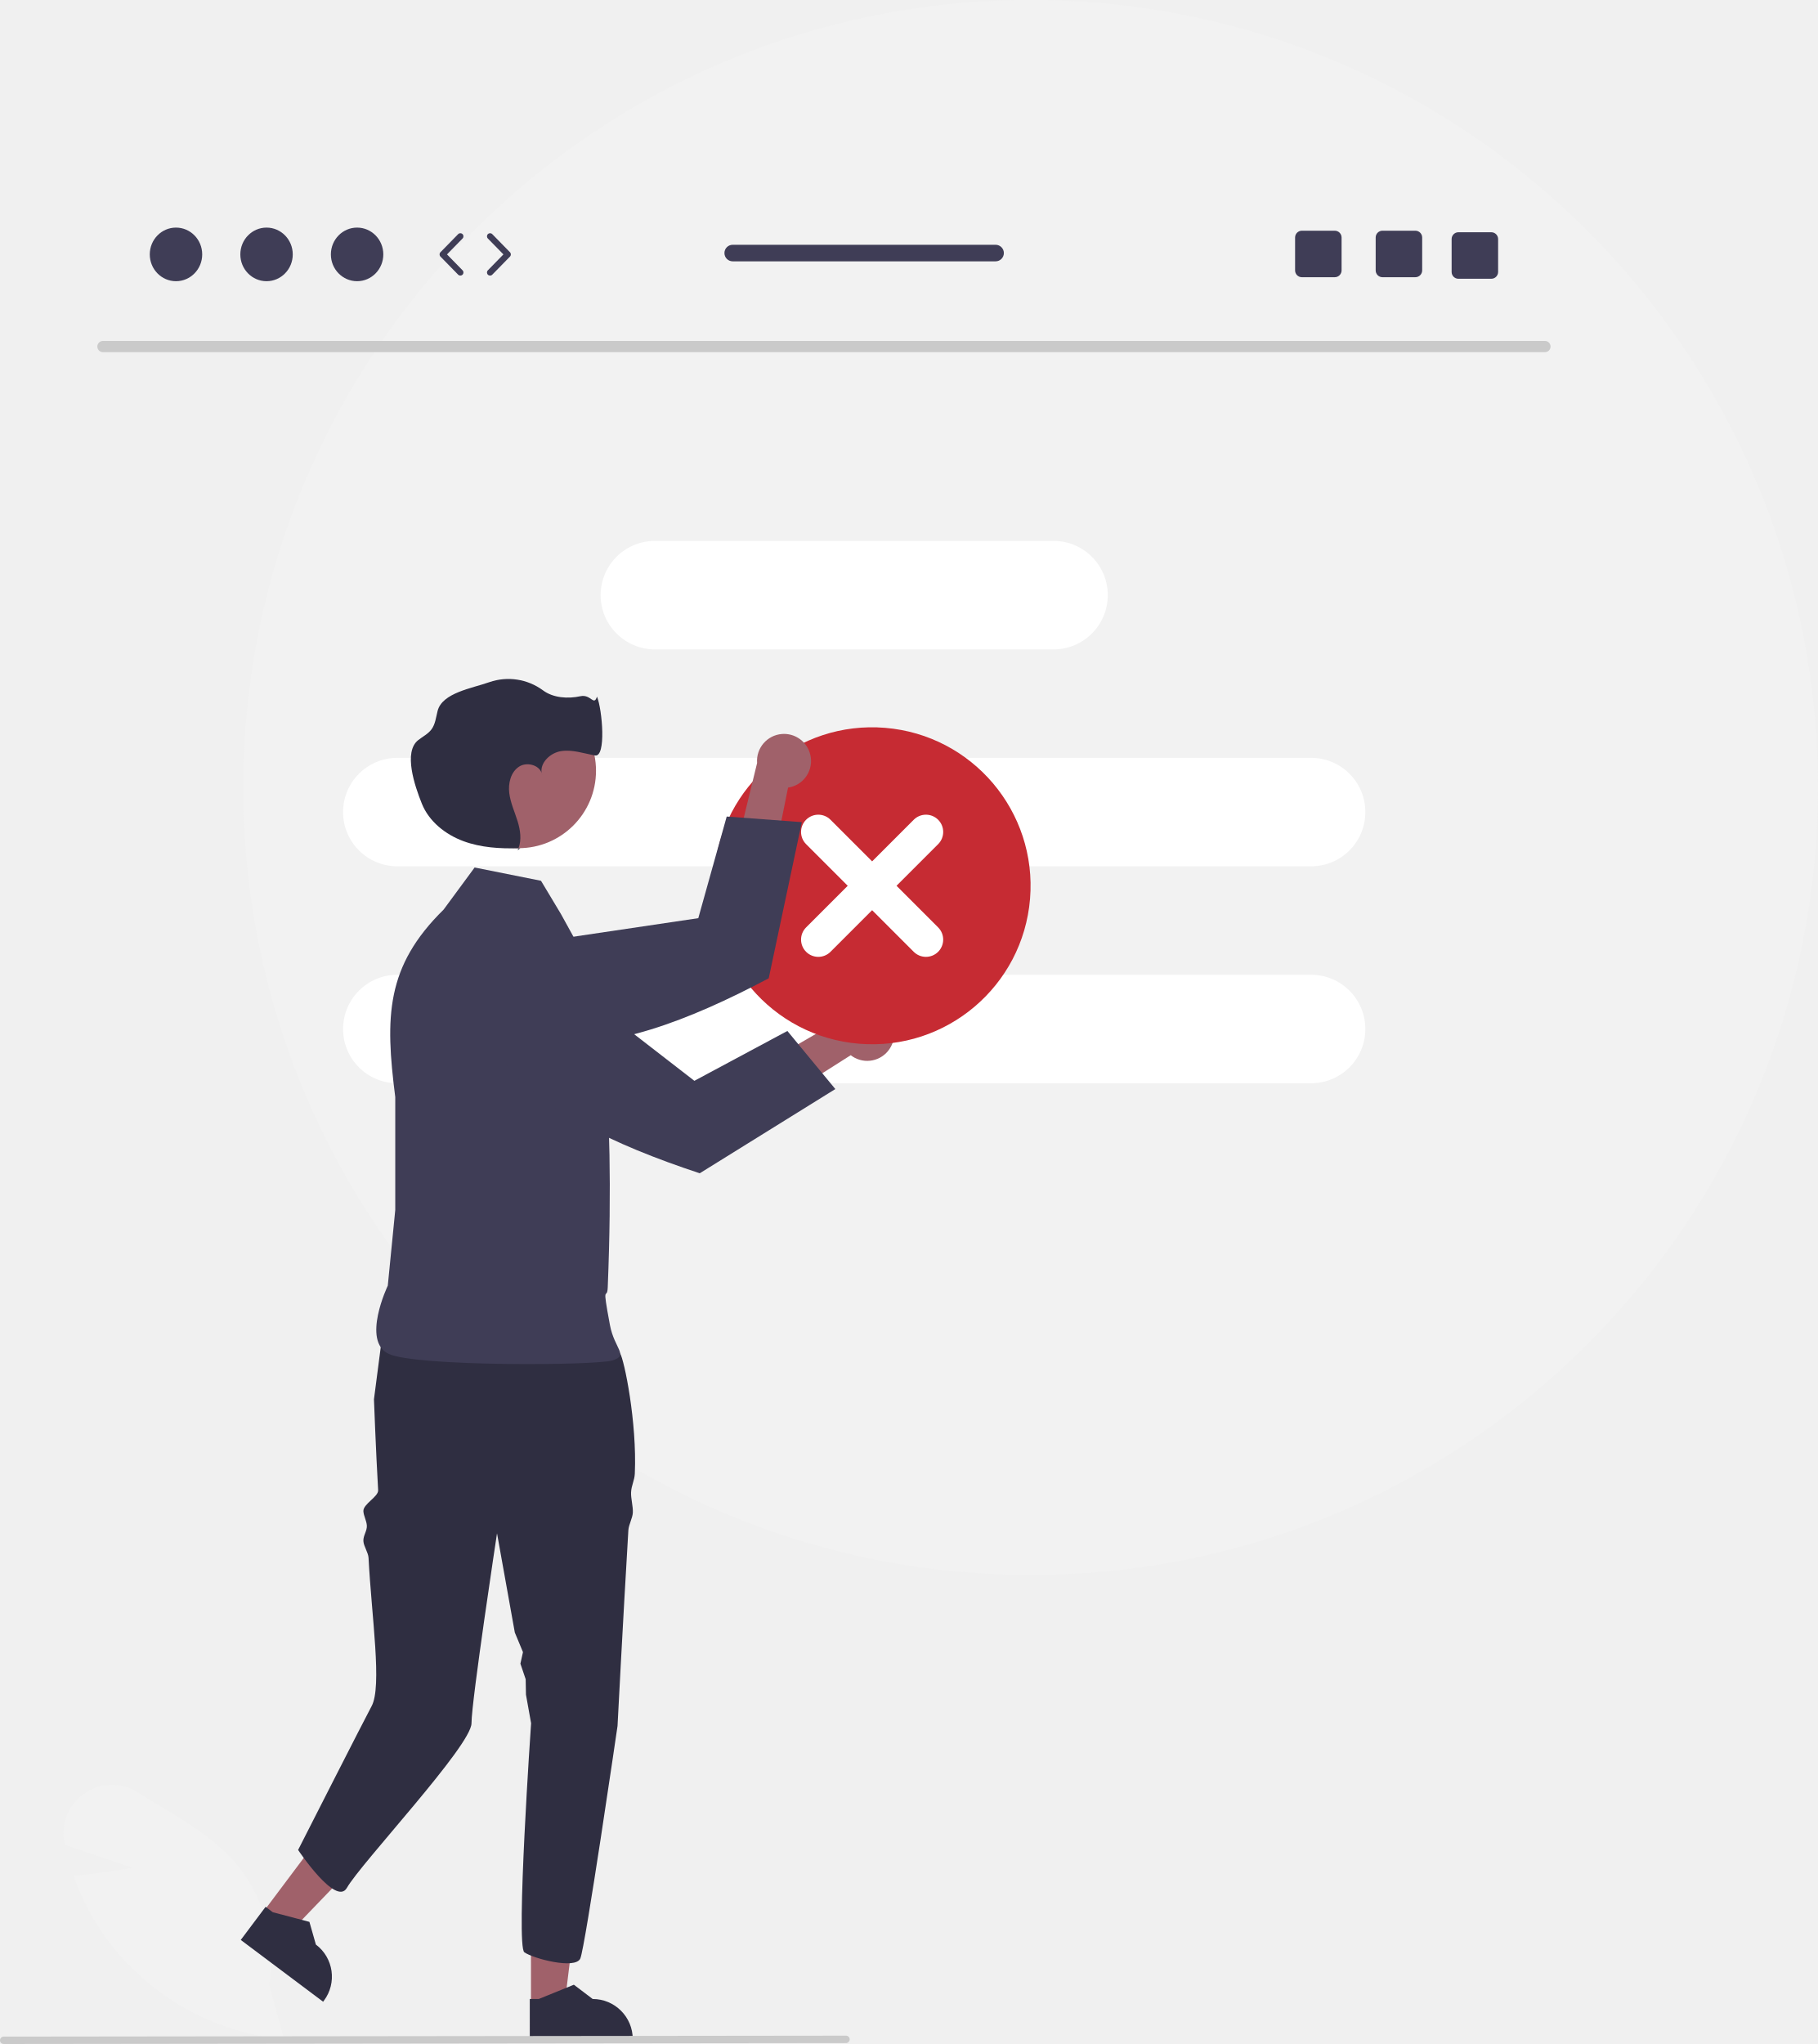
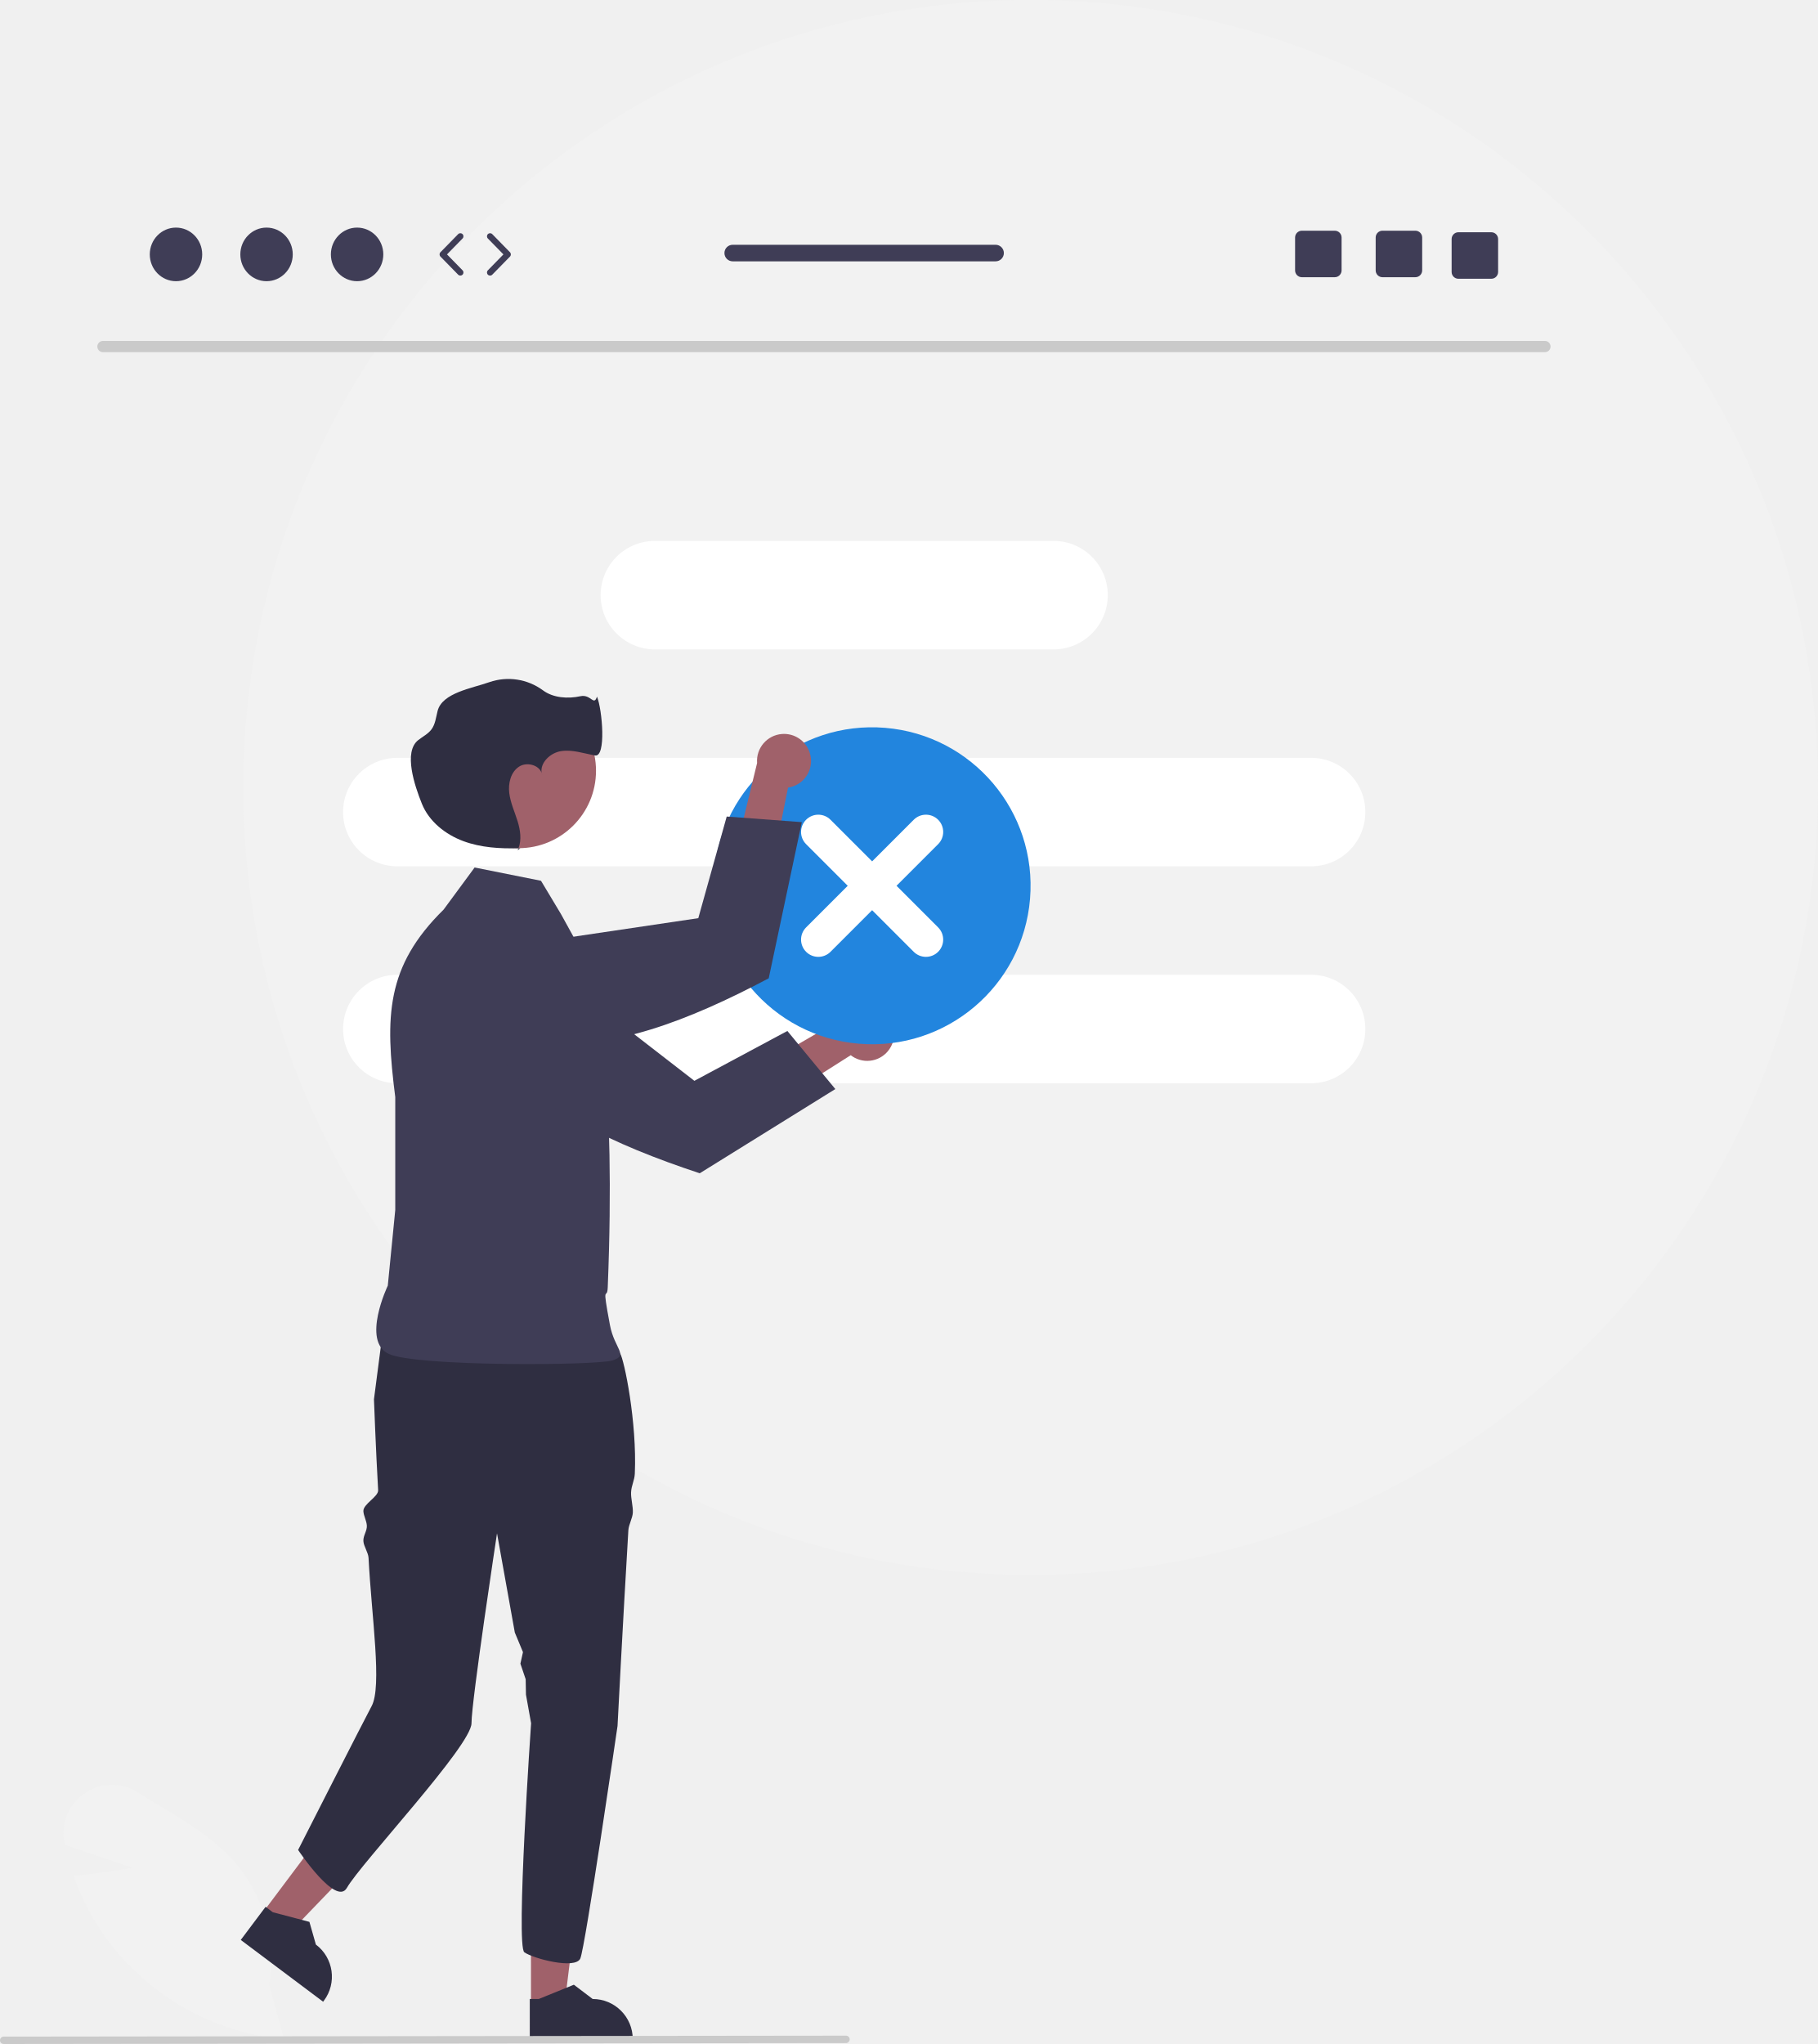
<svg xmlns="http://www.w3.org/2000/svg" width="586.479" height="659.298" viewBox="0 0 586.479 659.298">
  <circle cx="332.479" cy="254" r="254" fill="#f2f2f2" />
  <path d="M498.464,113.588H33.171c-.998-.021-1.789-.847-1.768-1.845,.021-.968,.8-1.747,1.768-1.768H498.464c.998,.021,1.789,.847,1.768,1.845-.021,.968-.8,1.747-1.768,1.768Z" fill="#cacaca" />
  <rect x="193.774" y="174.473" width="163.611" height="34.986" rx="17.493" ry="17.493" fill="#fff" />
  <path d="M128.175,244.445H422.985c9.661,0,17.493,7.832,17.493,17.493h0c0,9.661-7.832,17.493-17.493,17.493H128.175c-9.661,0-17.493-7.832-17.493-17.493h0c0-9.661,7.832-17.493,17.493-17.493Z" fill="#fff" />
  <path d="M128.175,314.418H422.985c9.661,0,17.493,7.832,17.493,17.493h0c0,9.661-7.832,17.493-17.493,17.493H128.175c-9.661,0-17.493-7.832-17.493-17.493h0c0-9.661,7.832-17.493,17.493-17.493Z" fill="#fff" />
  <path d="M91.641,657.759l-.694-.068c-23.541-2.429-44.821-15.089-58.188-34.618-3.661-5.442-6.623-11.323-8.815-17.504l-.211-.59,.624-.05c7.447-.599,15.097-1.863,18.496-2.464l-21.915-7.425-.136-.65c-1.299-6.104,1.246-12.385,6.428-15.862,5.196-3.644,12.087-3.761,17.404-.294,2.386,1.524,4.882,3.033,7.295,4.494,8.293,5.016,16.869,10.203,23.298,17.301,9.75,10.978,14.023,25.77,11.63,40.256l4.783,17.476Z" fill="#f2f2f2" />
  <polygon points="171.3 646.861 182.1 646.86 187.239 605.198 171.297 605.199 171.3 646.861" fill="#a0616a" />
  <path d="M170.919,658.128l33.214-.001v-.42c-0-7.14-5.788-12.927-12.928-12.928h-.001l-6.067-4.603-11.32,4.603-2.899,0,.001,13.348Z" fill="#2f2e41" />
  <polygon points="84.741 616.945 93.38 623.426 122.493 593.185 109.741 583.619 84.741 616.945" fill="#a0616a" />
  <path d="M77.674,625.73l26.569,19.932,.252-.336c4.284-5.711,3.128-13.814-2.583-18.099l-.001-0-2.091-7.323-11.817-3.111-2.319-1.74-8.01,10.678Z" fill="#2f2e41" />
  <path d="M120.645,451.353s.596,16.264,1.348,29.307c.123,2.139-4.888,4.463-4.758,6.79,.086,1.544,1.028,3.045,1.116,4.655,.092,1.699-1.208,3.203-1.116,4.96,.091,1.717,1.574,3.685,1.664,5.442,.963,18.909,4.455,41.546,.958,47.874-1.723,3.119-23.685,46.324-23.685,46.324,0,0,12.237,18.355,15.733,12.237,4.618-8.081,40.206-45.887,40.206-53.107,0-7.211,8.233-61.253,8.233-61.253l5.741,31.982,2.632,6.337-.827,3.72,1.701,5.02,.092,4.968,1.656,9.226s-4.982,71.882-2.176,73.883c2.814,2.01,16.441,5.62,18.049,2.01,1.6-3.61,12.011-75.019,12.011-75.019,0,0,1.678-32.724,3.496-63.141,.105-1.766,1.346-3.898,1.442-5.638,.114-2.019-.673-4.641-.568-6.599,.114-2.246,1.11-3.828,1.206-5.979,.743-16.616-3.428-36.849-4.756-38.842-4.012-6.013-7.622-10.821-7.622-10.821,0,0-54.036-17.754-68.475,.286l-3.302,25.376Z" fill="#2f2e41" />
  <path d="M174.538,284.104l-21.421-4.284-9.996,13.567h0c-18.653,18.341-18.934,34.528-15.604,60.474v36.416l-2.41,24.412s-8.532,17.845,.268,22,66.599,3.801,72.117,2.142,.735-3.695-.714-11.425c-2.722-14.519-.901-7.516-.714-12.138,2.686-66.314-3.57-93.538-4.205-100.694l-10.894-19.759-6.426-10.71Z" fill="#3f3d56" />
  <path d="M287.439,337.571c-2.232,4.23-7.471,5.849-11.701,3.617-.451-.238-.88-.515-1.282-.829l-46.26,29.373,.133-15.992,44.938-26.078c3.201-3.589,8.705-3.903,12.294-.702,3.003,2.678,3.78,7.066,1.878,10.612Z" fill="#a0616a" />
  <path d="M157.625,302.624l-5.267-.558c-4.866-.505-9.641,1.579-12.579,5.491-1.125,1.483-1.934,3.183-2.375,4.992l-.003,.014c-1.321,5.445,.751,11.152,5.258,14.481l18.19,13.411c12.765,17.249,36.757,28.693,64.898,37.99l43.743-27.167-15.472-18.738-30.003,16.08-44.598-34.524-.026-.021-16.974-10.936-4.792-.515Z" fill="#3f3d56" />
  <circle cx="167.3" cy="248.605" r="24.98" fill="#a0616a" />
  <path d="M167.877,273.59c-.201,.007-.403,.011-.605,.017-.086,.224-.179,.446-.287,.664l.892-.68Z" fill="#2f2e41" />
  <path d="M174.732,249.298c.039,.246,.099,.488,.179,.724-.033-.247-.093-.49-.179-.724Z" fill="#2f2e41" />
  <path d="M192.599,224.694c-1.028,3.193-1.946-.857-5.328-.129-4.069,.876-8.804,.575-12.136-1.919-4.965-3.643-11.399-4.623-17.223-2.625-5.702,2.017-15.253,3.439-16.739,9.302-.516,2.038-.722,4.249-1.973,5.938-1.094,1.477-2.822,2.319-4.266,3.455-4.877,3.837-1.15,14.74,1.159,20.5,2.308,5.761,7.604,9.957,13.425,12.107,5.633,2.08,11.746,2.447,17.755,2.283,1.045-2.711,.594-5.841-.269-8.651-.934-3.042-2.316-5.978-2.706-9.136s.466-6.745,3.114-8.51c2.434-1.622,6.395-.634,7.321,1.988-.54-3.278,2.781-6.451,6.205-7.009,3.677-.599,7.353,.728,11.019,1.389s2.365-14.773,.642-18.984Z" fill="#2f2e41" />
-   <circle cx="281.358" cy="285.711" r="51.12" transform="translate(-26.58509 542.5448) rotate(-85.26884)" fill="#c62b33" />
+   <circle cx="281.358" cy="285.711" r="51.12" transform="translate(-26.58509 542.5448) rotate(-85.26884)" fill="#2285de" />
  <path d="M294.787,264.411l-13.428,13.428-13.428-13.428c-2.174-2.174-5.698-2.174-7.872,0s-2.174,5.698,0,7.872l13.428,13.428-13.428,13.428c-2.172,2.176-2.168,5.7,.007,7.872,2.173,2.169,5.692,2.169,7.864-0l13.428-13.428,13.428,13.428c2.176,2.172,5.7,2.168,7.872-.007,2.169-2.173,2.169-5.691,0-7.864l-13.428-13.428,13.428-13.428c2.174-2.174,2.174-5.698,0-7.872s-5.698-2.174-7.872,0h0Z" fill="#fff" />
  <path d="M261.214,242.744c1.507,4.539-.952,9.441-5.491,10.948-.484,.161-.981,.278-1.486,.351l-10.831,53.717-11.448-11.168,12.293-50.482c-.374-4.794,3.21-8.984,8.005-9.358,4.012-.313,7.715,2.164,8.958,5.991Z" fill="#a0616a" />
  <path d="M146.125,312.225l-4.049,3.414c-3.733,3.162-5.535,8.05-4.746,12.879,.291,1.839,.958,3.599,1.958,5.169l.008,.012c3.015,4.723,8.567,7.179,14.09,6.231l22.271-3.842c21.285,2.73,46.152-6.66,72.343-20.531l10.68-50.373-24.233-1.808-9.168,32.783-55.788,8.281-.033,.004-19.643,4.678-3.689,3.101Z" fill="#3f3d56" />
  <path d="M272.937,658.99l-271.75,.307c-.658-.002-1.189-.537-1.187-1.195,.002-.655,.532-1.185,1.187-1.187l271.75-.307c.658,.002,1.189,.537,1.187,1.195-.002,.655-.532,1.185-1.187,1.187Z" fill="#cacaca" />
  <g>
    <ellipse cx="56.777" cy="82.058" rx="8.457" ry="8.645" fill="#3f3d56" />
    <ellipse cx="85.991" cy="82.058" rx="8.457" ry="8.645" fill="#3f3d56" />
    <ellipse cx="115.204" cy="82.058" rx="8.457" ry="8.645" fill="#3f3d56" />
    <path d="M148.516,88.891c-.26,0-.519-.101-.715-.301l-5.706-5.833c-.38-.389-.38-1.01,0-1.398l5.706-5.833c.387-.395,1.021-.401,1.414-.016,.395,.386,.402,1.02,.016,1.414l-5.022,5.133,5.022,5.134c.386,.395,.379,1.028-.016,1.414-.194,.19-.447,.285-.699,.285Z" fill="#3f3d56" />
    <path d="M158.104,88.891c-.252,0-.505-.095-.699-.285-.395-.386-.402-1.019-.016-1.414l5.021-5.134-5.021-5.133c-.386-.395-.379-1.028,.016-1.414,.394-.387,1.028-.379,1.414,.016l5.706,5.833c.38,.389,.38,1.01,0,1.398l-5.706,5.833c-.196,.2-.455,.301-.715,.301Z" fill="#3f3d56" />
    <path d="M456.614,74.414h-10.61c-1.21,0-2.19,.98-2.19,2.19v10.62c0,1.21,.98,2.19,2.19,2.19h10.61c1.21,0,2.2-.98,2.2-2.19v-10.62c0-1.21-.99-2.19-2.2-2.19Z" fill="#3f3d56" />
    <path d="M430.614,74.414h-10.61c-1.21,0-2.19,.98-2.19,2.19v10.62c0,1.21,.98,2.19,2.19,2.19h10.61c1.21,0,2.2-.98,2.2-2.19v-10.62c0-1.21-.99-2.19-2.2-2.19Z" fill="#3f3d56" />
    <path d="M481.114,74.914h-10.61c-1.21,0-2.19,.98-2.19,2.19v10.62c0,1.21,.98,2.19,2.19,2.19h10.61c1.21,0,2.2-.98,2.2-2.19v-10.62c0-1.21-.99-2.19-2.2-2.19Z" fill="#3f3d56" />
    <path d="M321.192,78.954h-84.81c-1.48,0-2.67,1.2-2.67,2.67s1.19,2.67,2.67,2.67h84.81c1.47,0,2.67-1.2,2.67-2.67s-1.2-2.67-2.67-2.67Z" fill="#3f3d56" />
  </g>
</svg>
